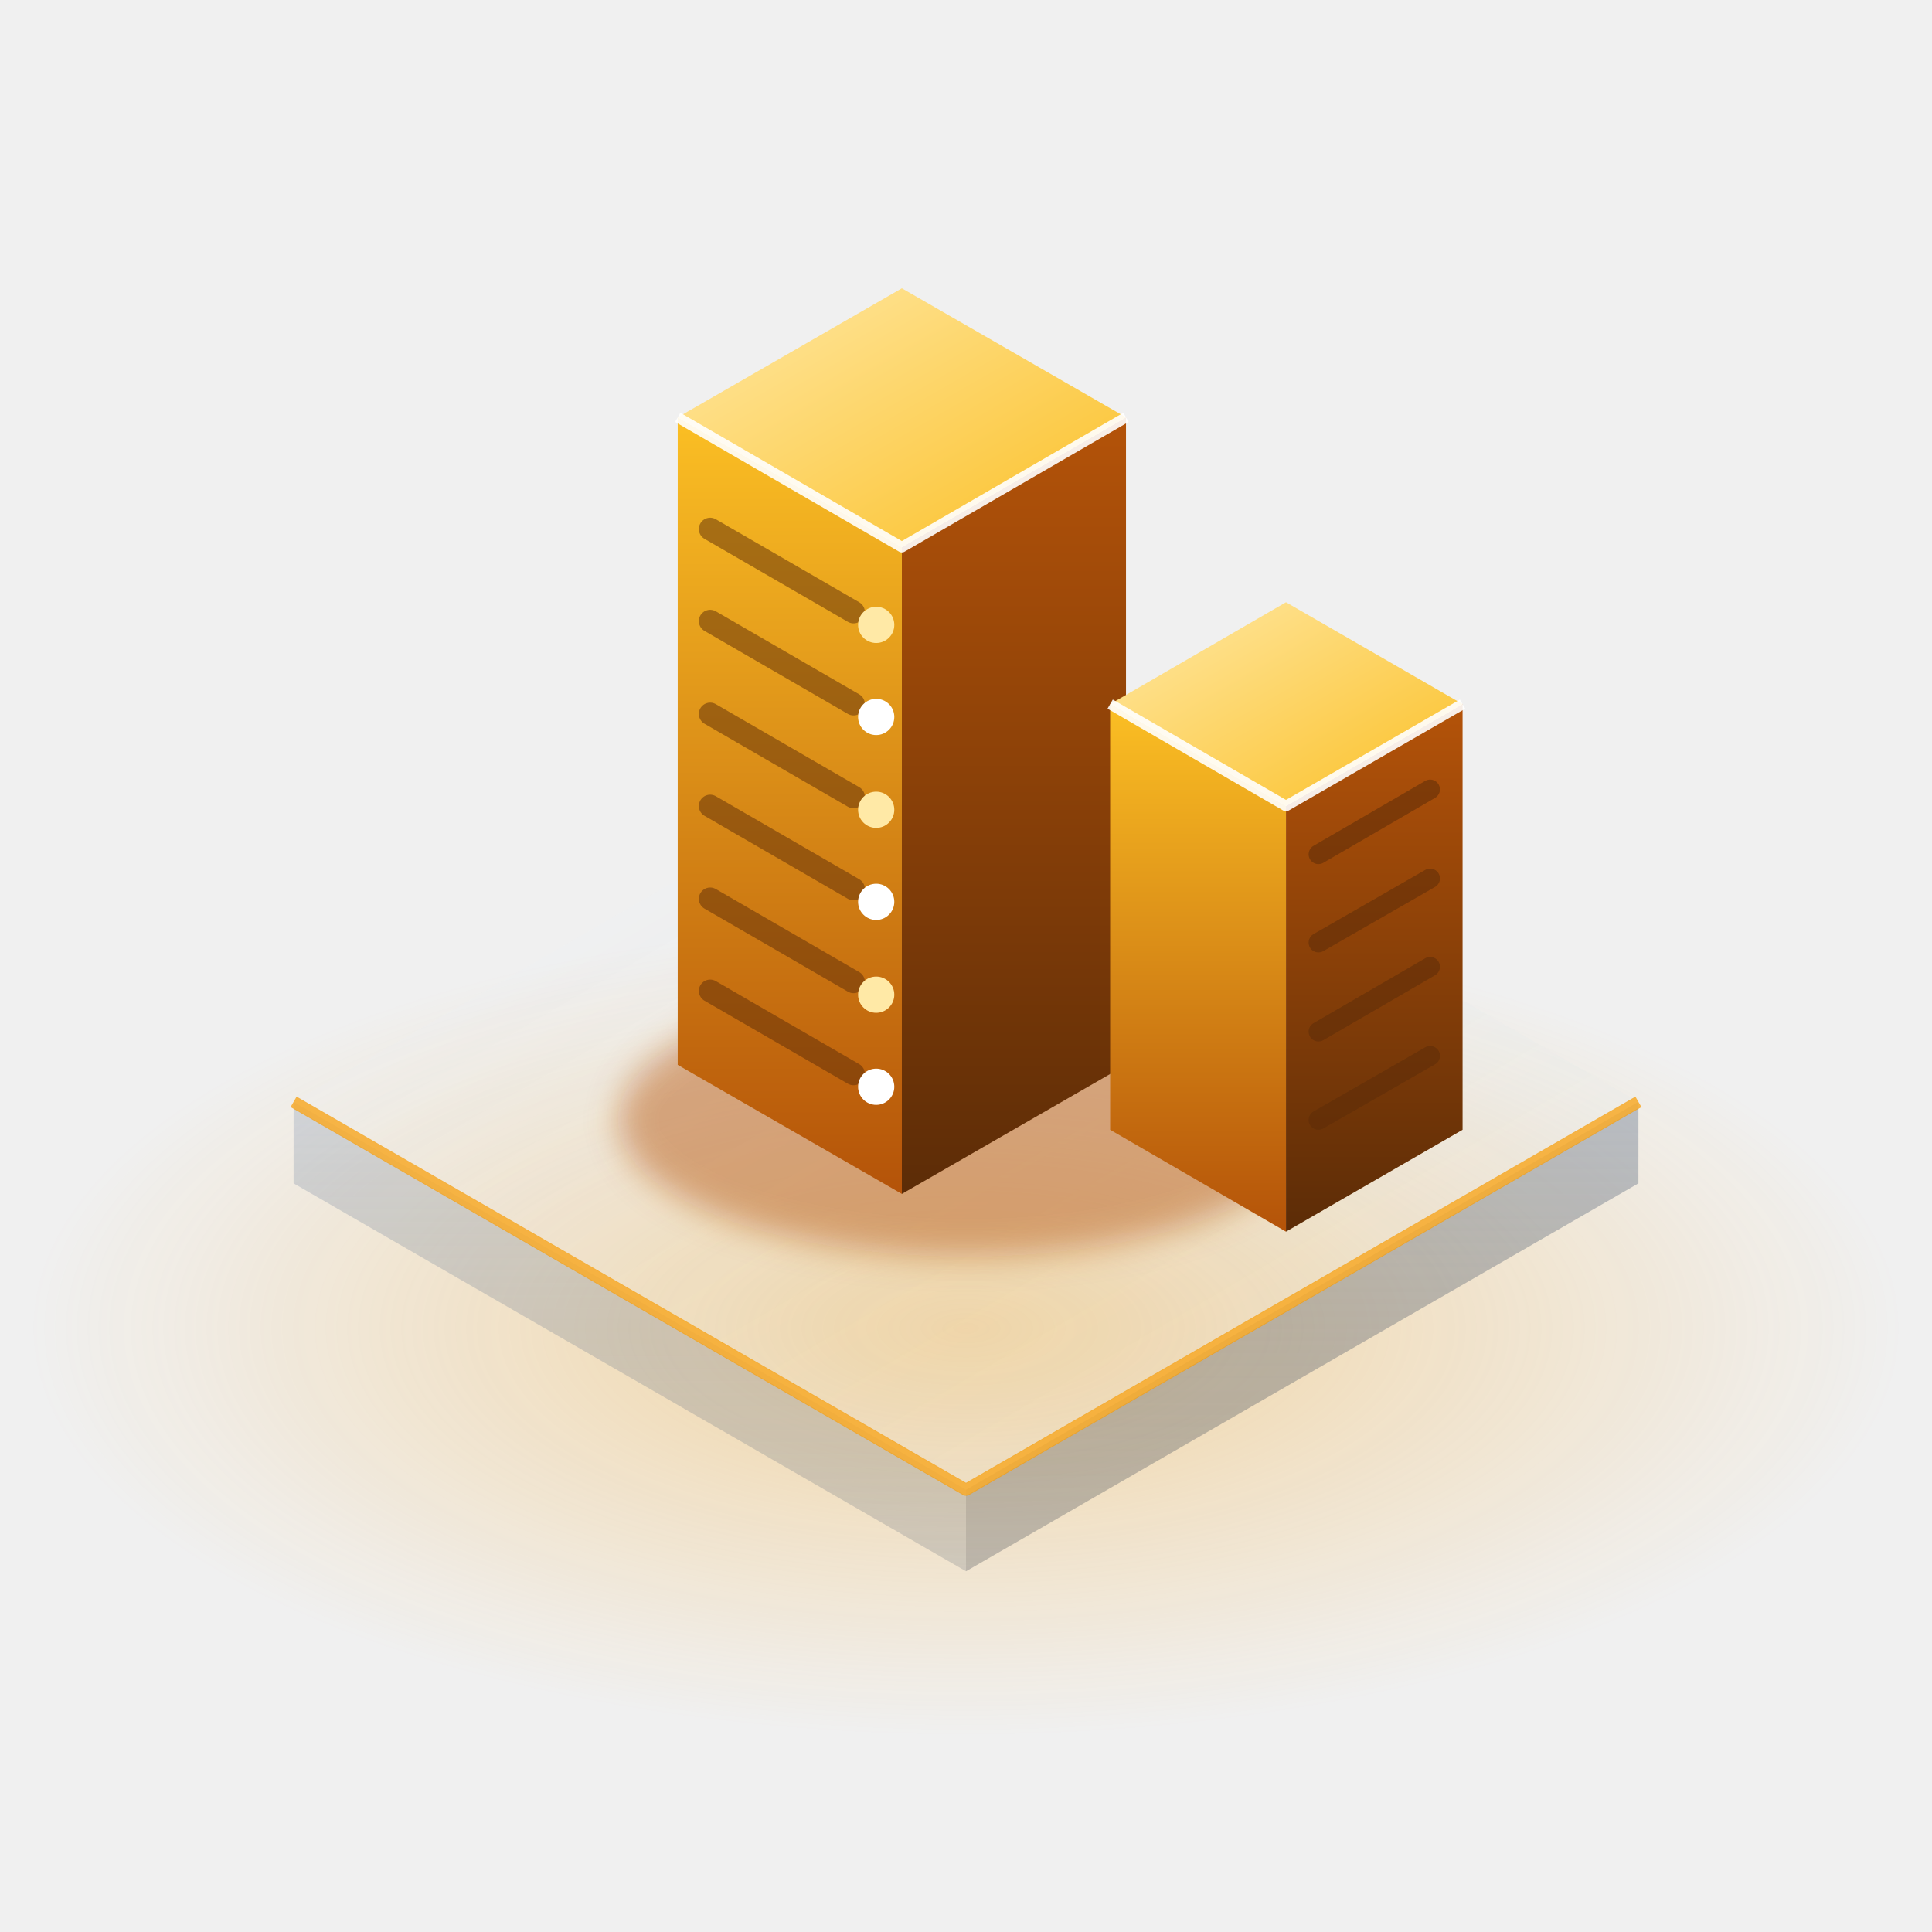
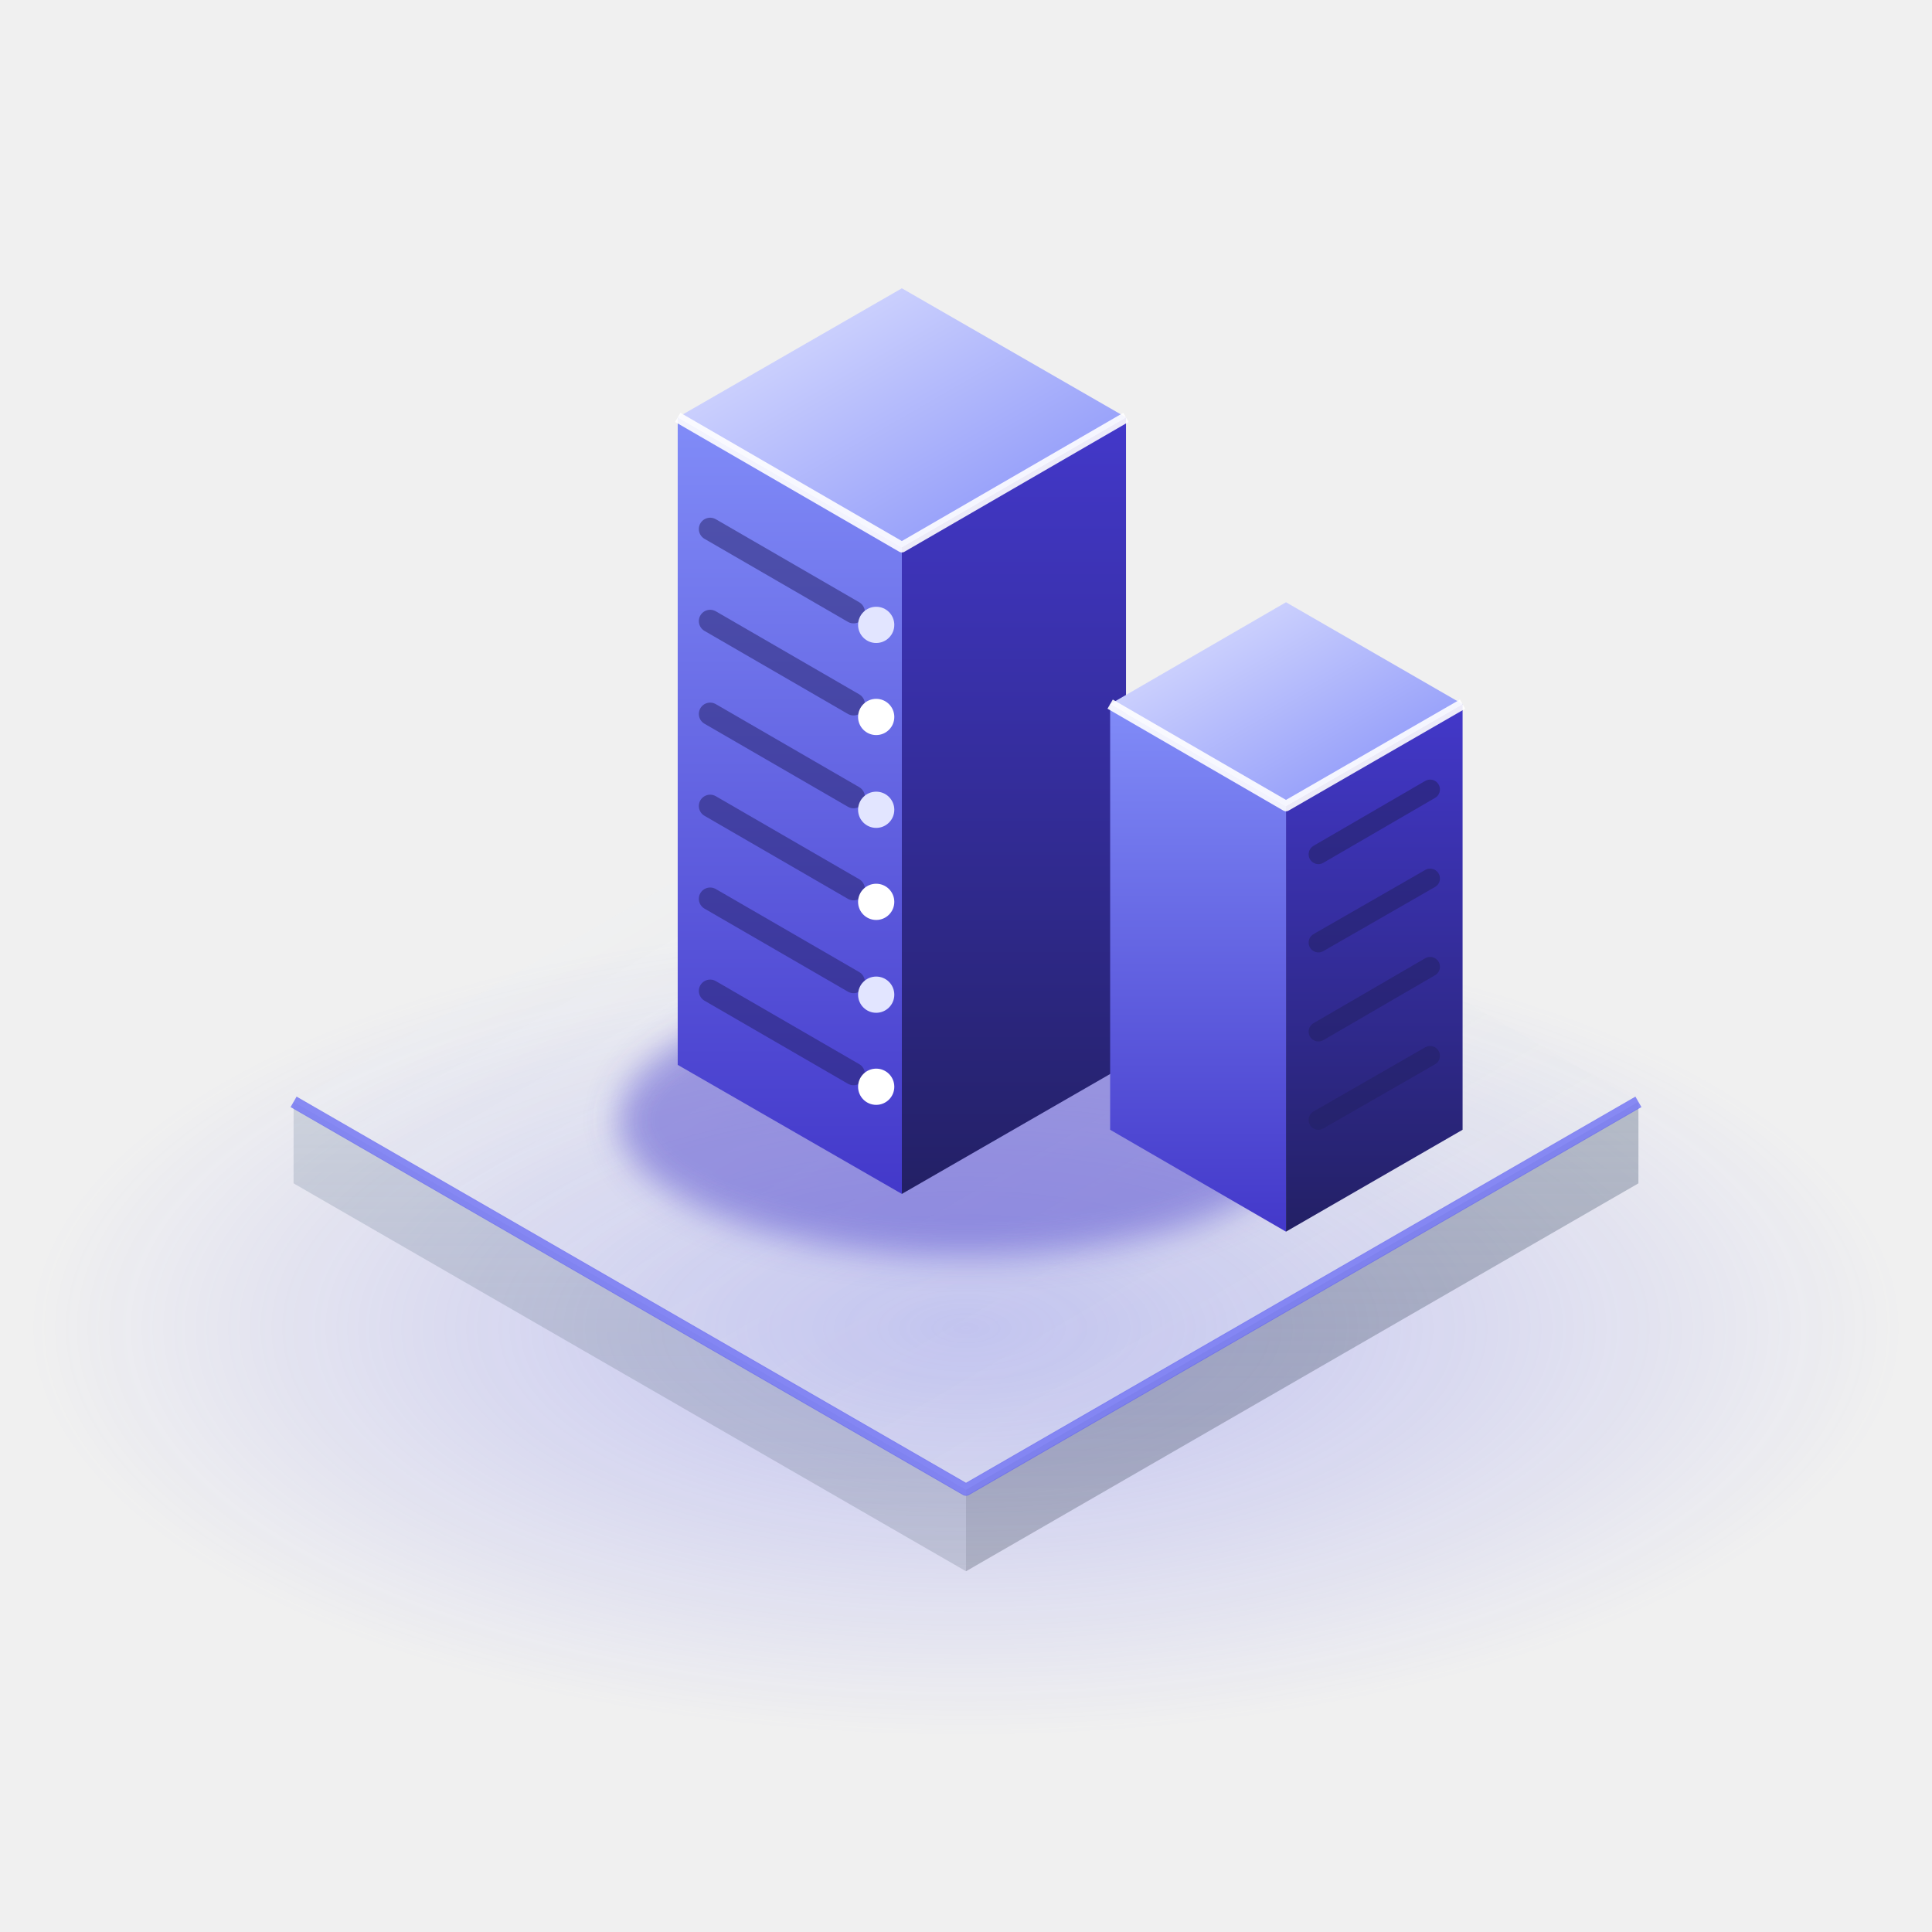
<svg xmlns="http://www.w3.org/2000/svg" viewBox="0 0 256 256" width="256" height="256" fill="none">
  <defs>
    <linearGradient id="it-d-top" x1="0" y1="0" x2="1" y2="1">
-       <stop offset="0" stop-color="#ffe9a6" stop-opacity="1" />
-       <stop offset="1" stop-color="#fbbf24" stop-opacity="1" />
+       <stop offset="0" stop-color="#e2e5ff" stop-opacity="1" />
+       <stop offset="1" stop-color="#818cf8" stop-opacity="1" />
    </linearGradient>
    <linearGradient id="it-d-left" x1="0" y1="0" x2="0" y2="1">
-       <stop offset="0" stop-color="#fbbf24" stop-opacity="1" />
-       <stop offset="1" stop-color="#b45309" stop-opacity="1" />
+       <stop offset="0" stop-color="#818cf8" stop-opacity="1" />
+       <stop offset="1" stop-color="#4338ca" stop-opacity="1" />
    </linearGradient>
    <linearGradient id="it-d-right" x1="0" y1="0" x2="0" y2="1">
-       <stop offset="0" stop-color="#b45309" stop-opacity="1" />
-       <stop offset="1" stop-color="#5c2c07" stop-opacity="1" />
+       <stop offset="0" stop-color="#4338ca" stop-opacity="1" />
+       <stop offset="1" stop-color="#232065" stop-opacity="1" />
    </linearGradient>
    <linearGradient id="it-d-spec" x1="0" y1="0" x2="1" y2="1">
      <stop offset="0" stop-color="#ffffff" stop-opacity="0.55" />
      <stop offset="1" stop-color="#ffffff" stop-opacity="0" />
    </linearGradient>
    <linearGradient id="it-d-ptop" x1="0" y1="0" x2="1" y2="1">
      <stop offset="0" stop-color="#f1f5f9" stop-opacity="0.16" />
      <stop offset="1" stop-color="#cbd5e1" stop-opacity="0.06" />
    </linearGradient>
    <linearGradient id="it-d-pleft" x1="0" y1="0" x2="0" y2="1">
      <stop offset="0" stop-color="#94a3b8" stop-opacity="0.35" />
      <stop offset="1" stop-color="#475569" stop-opacity="0.2" />
    </linearGradient>
    <linearGradient id="it-d-pright" x1="0" y1="0" x2="0" y2="1">
      <stop offset="0" stop-color="#64748b" stop-opacity="0.4" />
      <stop offset="1" stop-color="#1e293b" stop-opacity="0.25" />
    </linearGradient>
    <radialGradient id="it-d-halo" cx=".5" cy=".5" r=".5">
-       <stop offset="0" stop-color="#f59e0b" stop-opacity="0.34" />
-       <stop offset="1" stop-color="#f59e0b" stop-opacity="0" />
+       <stop offset="0" stop-color="#6366f1" stop-opacity="0.34" />
+       <stop offset="1" stop-color="#6366f1" stop-opacity="0" />
    </radialGradient>
    <radialGradient id="it-d-orb" cx=".35" cy=".3" r=".75">
      <stop offset="0" stop-color="#ffffff" />
-       <stop offset=".35" stop-color="#ffe9a6" />
-       <stop offset=".75" stop-color="#fbbf24" />
-       <stop offset="1" stop-color="#b45309" />
+       <stop offset=".35" stop-color="#c4f6ff" />
+       <stop offset=".75" stop-color="#22d3ee" />
+       <stop offset="1" stop-color="#0e7490" />
    </radialGradient>
    <filter id="it-d-blur" x="-50%" y="-50%" width="200%" height="200%">
      <feGaussianBlur stdDeviation="6" />
    </filter>
    <filter id="it-d-soft" x="-50%" y="-50%" width="200%" height="200%">
      <feGaussianBlur stdDeviation="2.2" />
    </filter>
  </defs>
  <ellipse cx="128" cy="176.0" rx="124" ry="54" fill="url(#it-d-halo)" />
  <polygon points="38.9,156.8 128.0,208.2 128.0,197.4 38.9,146.0" fill="url(#it-d-pleft)" />
  <polygon points="217.1,156.8 128.0,208.2 128.0,197.4 217.1,146.0" fill="url(#it-d-pright)" />
  <polygon points="128.0,94.5 217.1,146.0 128.0,197.4 38.9,146.0" fill="url(#it-d-ptop)" />
  <polyline points="38.9,146.0 128.0,197.4 217.1,146.0" fill="none" stroke="#ffffff" stroke-opacity="0.5" stroke-width="1.4" stroke-linejoin="round" />
-   <polyline points="38.9,146.0 128.0,197.4 217.1,146.0" fill="none" stroke="#f59e0b" stroke-width="1.6" stroke-opacity=".75" stroke-linejoin="round" />
-   <ellipse cx="128.0" cy="148.4" rx="46" ry="18" fill="#b45309" opacity="0.45" filter="url(#it-d-soft)" />
+   <polyline points="38.9,146.0 128.0,197.4 217.1,146.0" fill="none" stroke="#6366f1" stroke-width="1.6" stroke-opacity=".75" stroke-linejoin="round" />
+   <ellipse cx="128.0" cy="148.4" rx="46" ry="18" fill="#4338ca" opacity="0.45" filter="url(#it-d-soft)" />
  <polygon points="89.8,141.1 119.5,158.2 119.5,72.5 89.8,55.3" fill="url(#it-d-left)" />
  <polygon points="149.2,141.1 119.5,158.2 119.5,72.5 149.2,55.3" fill="url(#it-d-right)" />
  <polygon points="119.5,38.2 149.2,55.3 119.5,72.5 89.8,55.3" fill="url(#it-d-top)" />
  <polyline points="89.8,55.3 119.5,72.5 149.2,55.3" fill="none" stroke="#ffffff" stroke-opacity="0.9" stroke-width="1.4" stroke-linejoin="round" />
  <polygon points="147.1,149.7 170.4,163.2 170.4,106.8 147.1,93.3" fill="url(#it-d-left)" />
  <polygon points="193.8,149.7 170.4,163.2 170.4,106.8 193.8,93.3" fill="url(#it-d-right)" />
  <polygon points="170.4,79.8 193.8,93.3 170.4,106.8 147.1,93.3" fill="url(#it-d-top)" />
  <polyline points="147.1,93.3 170.4,106.8 193.8,93.3" fill="none" stroke="#ffffff" stroke-opacity="0.9" stroke-width="1.4" stroke-linejoin="round" />
-   <line x1="94.1" y1="131.3" x2="113.1" y2="142.3" stroke="#5c2c07" stroke-width="3" stroke-linecap="round" opacity=".5" />
+   <line x1="94.1" y1="131.3" x2="113.1" y2="142.3" stroke="#232065" stroke-width="3" stroke-linecap="round" opacity=".5" />
  <circle cx="116.1" cy="144.0" r="2.4" fill="#fff" />
-   <line x1="94.1" y1="119.1" x2="113.1" y2="130.1" stroke="#5c2c07" stroke-width="3" stroke-linecap="round" opacity=".5" />
-   <circle cx="116.1" cy="131.8" r="2.4" fill="#ffe9a6" />
-   <line x1="94.1" y1="106.8" x2="113.1" y2="117.8" stroke="#5c2c07" stroke-width="3" stroke-linecap="round" opacity=".5" />
+   <line x1="94.1" y1="119.1" x2="113.1" y2="130.1" stroke="#232065" stroke-width="3" stroke-linecap="round" opacity=".5" />
+   <circle cx="116.1" cy="131.8" r="2.4" fill="#e2e5ff" />
+   <line x1="94.1" y1="106.8" x2="113.1" y2="117.8" stroke="#232065" stroke-width="3" stroke-linecap="round" opacity=".5" />
  <circle cx="116.1" cy="119.5" r="2.4" fill="#fff" />
-   <line x1="94.1" y1="94.6" x2="113.1" y2="105.6" stroke="#5c2c07" stroke-width="3" stroke-linecap="round" opacity=".5" />
-   <circle cx="116.1" cy="107.3" r="2.4" fill="#ffe9a6" />
-   <line x1="94.1" y1="82.3" x2="113.1" y2="93.3" stroke="#5c2c07" stroke-width="3" stroke-linecap="round" opacity=".5" />
+   <line x1="94.1" y1="94.6" x2="113.1" y2="105.6" stroke="#232065" stroke-width="3" stroke-linecap="round" opacity=".5" />
+   <circle cx="116.1" cy="107.3" r="2.4" fill="#e2e5ff" />
+   <line x1="94.1" y1="82.3" x2="113.1" y2="93.3" stroke="#232065" stroke-width="3" stroke-linecap="round" opacity=".5" />
  <circle cx="116.1" cy="95.0" r="2.4" fill="#fff" />
-   <line x1="94.1" y1="70.1" x2="113.1" y2="81.1" stroke="#5c2c07" stroke-width="3" stroke-linecap="round" opacity=".5" />
-   <circle cx="116.1" cy="82.8" r="2.4" fill="#ffe9a6" />
-   <line x1="189.5" y1="139.9" x2="174.7" y2="148.4" stroke="#5c2c07" stroke-width="2.6" stroke-linecap="round" opacity=".55" />
-   <line x1="189.5" y1="128.1" x2="174.7" y2="136.7" stroke="#5c2c07" stroke-width="2.6" stroke-linecap="round" opacity=".55" />
-   <line x1="189.5" y1="116.4" x2="174.7" y2="124.9" stroke="#5c2c07" stroke-width="2.6" stroke-linecap="round" opacity=".55" />
-   <line x1="189.5" y1="104.6" x2="174.7" y2="113.2" stroke="#5c2c07" stroke-width="2.6" stroke-linecap="round" opacity=".55" />
+   <line x1="94.1" y1="70.1" x2="113.1" y2="81.1" stroke="#232065" stroke-width="3" stroke-linecap="round" opacity=".5" />
+   <circle cx="116.1" cy="82.8" r="2.4" fill="#e2e5ff" />
+   <line x1="189.5" y1="139.9" x2="174.7" y2="148.4" stroke="#232065" stroke-width="2.6" stroke-linecap="round" opacity=".55" />
+   <line x1="189.5" y1="128.1" x2="174.7" y2="136.7" stroke="#232065" stroke-width="2.6" stroke-linecap="round" opacity=".55" />
+   <line x1="189.5" y1="116.4" x2="174.7" y2="124.9" stroke="#232065" stroke-width="2.6" stroke-linecap="round" opacity=".55" />
+   <line x1="189.5" y1="104.6" x2="174.7" y2="113.2" stroke="#232065" stroke-width="2.6" stroke-linecap="round" opacity=".55" />
</svg>
